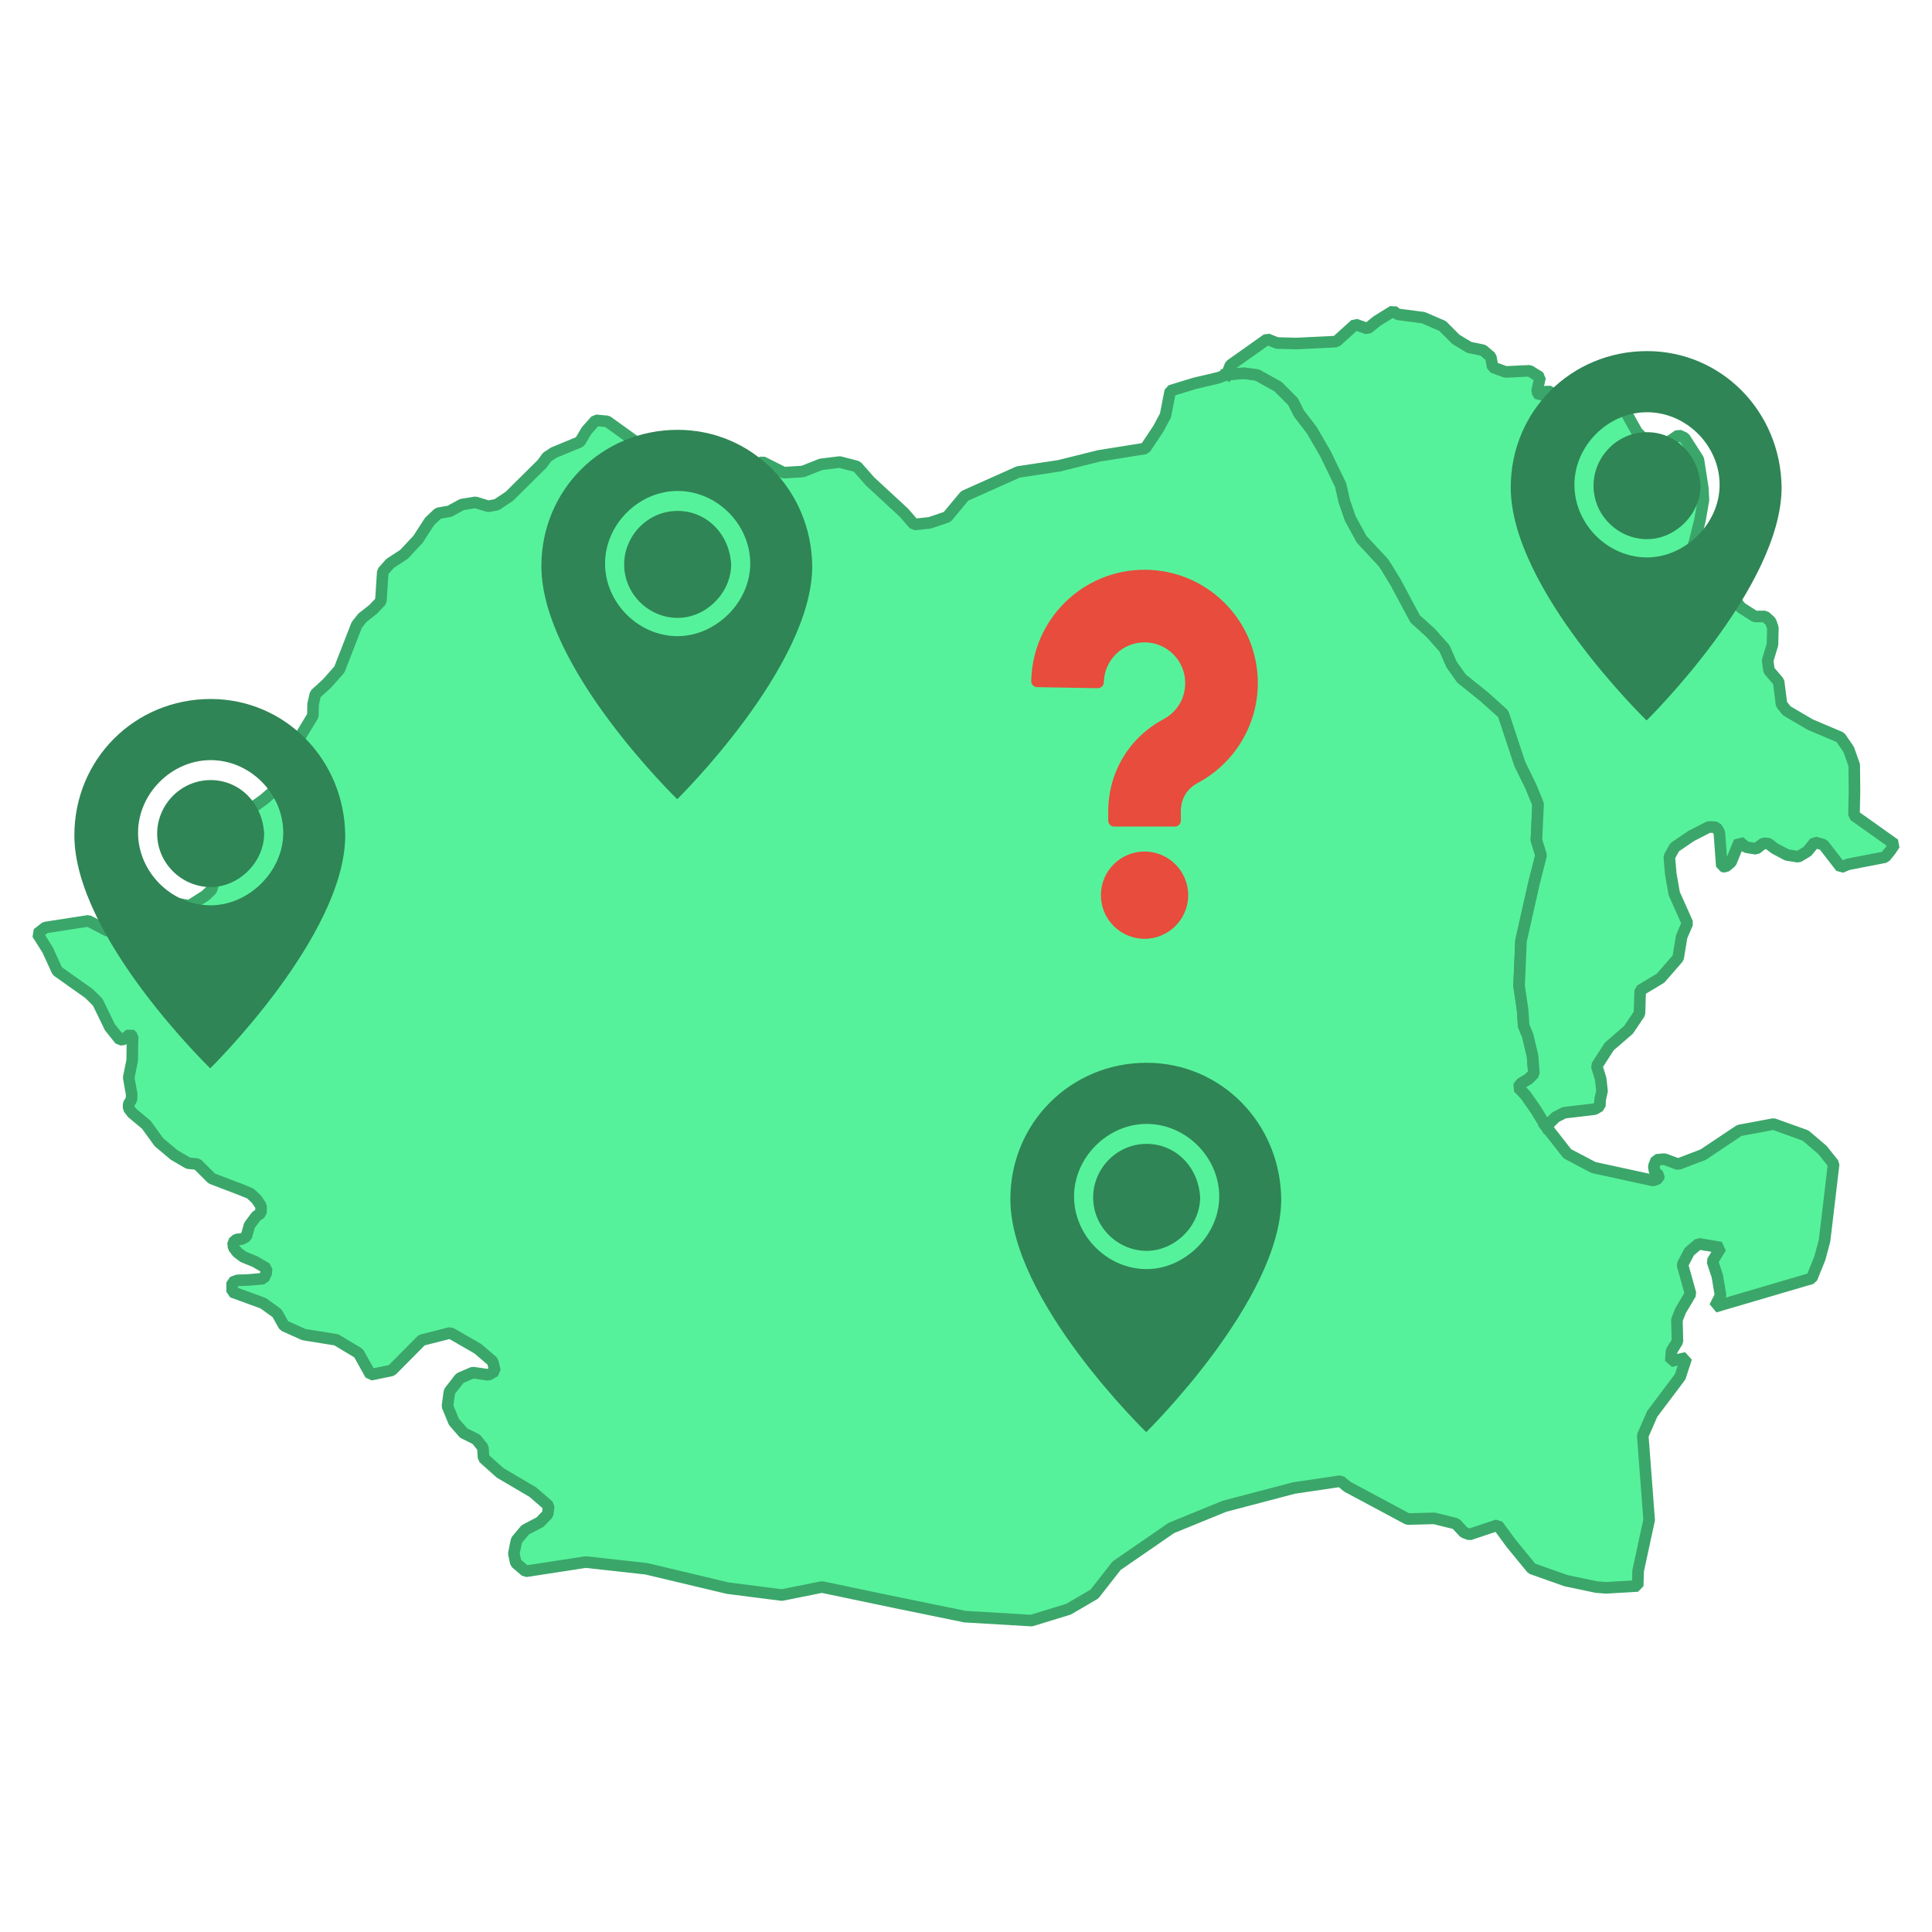
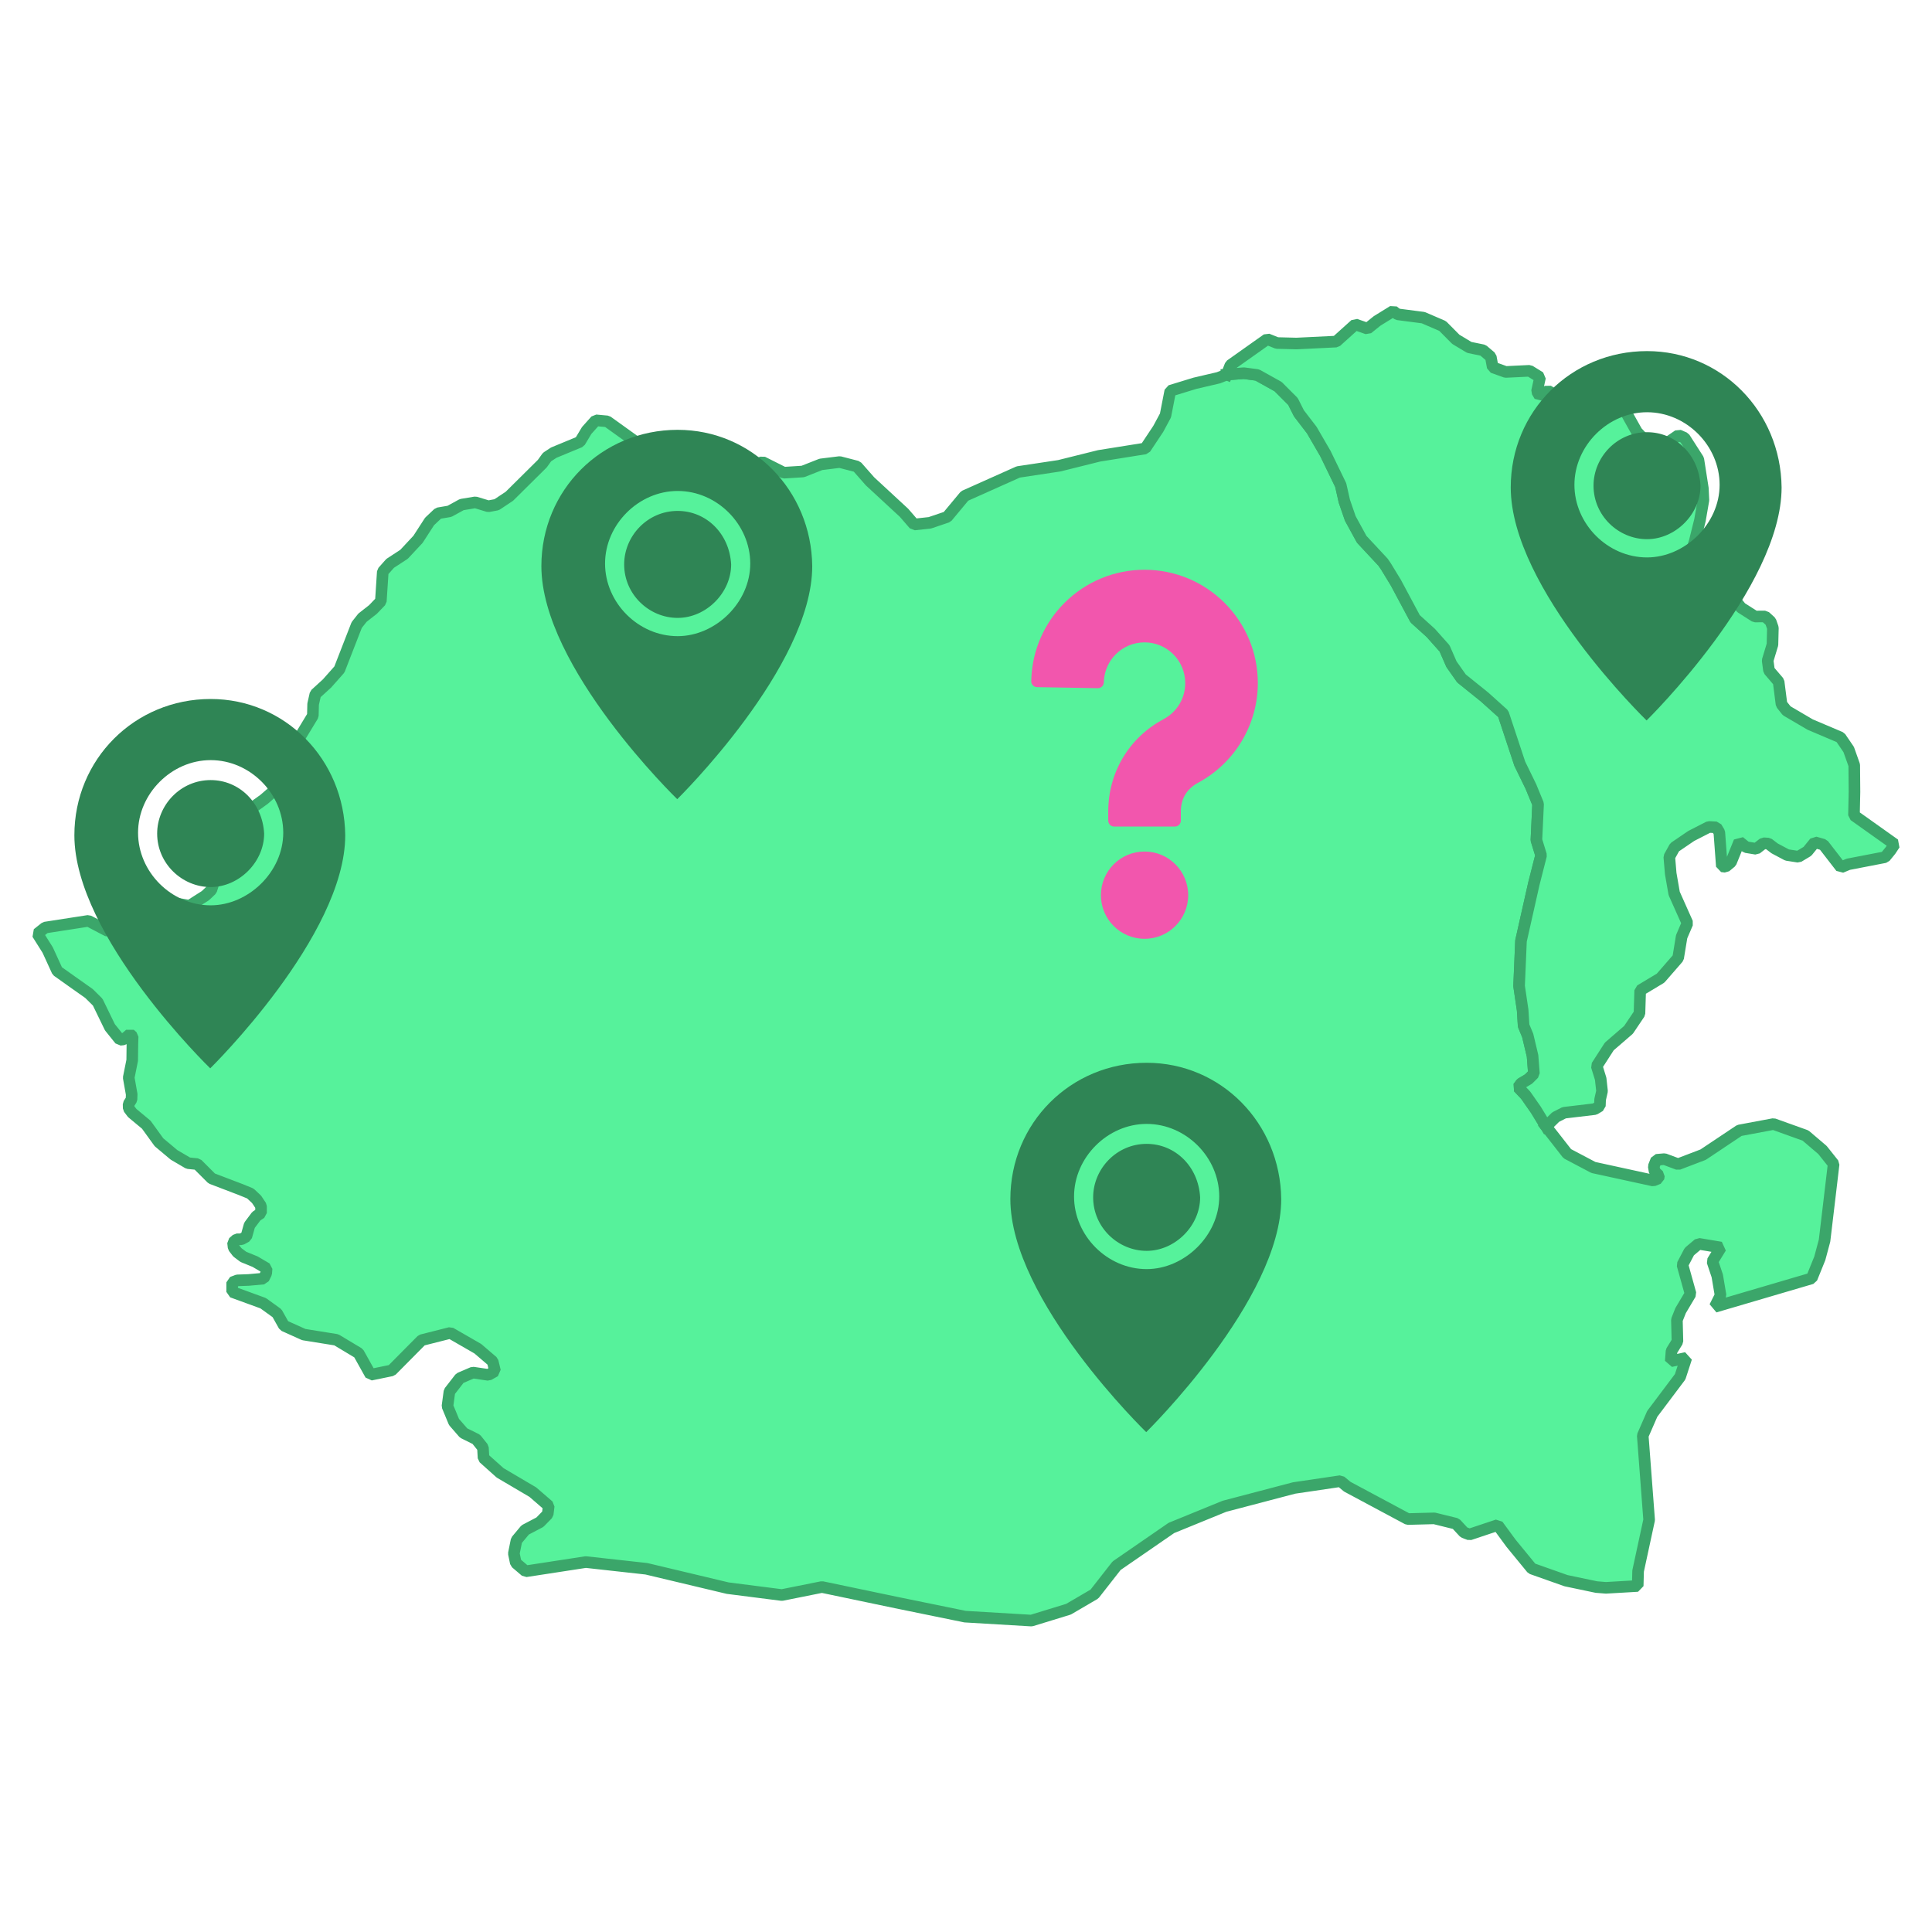
<svg xmlns="http://www.w3.org/2000/svg" width="200mm" height="200mm" viewBox="0 0 200 200" version="1.1" id="svg1" xml:space="preserve">
  <defs id="defs1">
    <style type="text/css" id="style1">
   
    .fil0 {fill:black}
   
  </style>
  </defs>
  <g id="layer1">
    <g fill="none" font-size="54.167px" font-family="'.AppleSystemUIFont'" stroke="#000000" stroke-linejoin="bevel" stroke-width="1" stroke-opacity="1" font-weight="400" font-style="normal" stroke-linecap="square" id="g1" transform="matrix(0.08466653,0,0,0.08466653,-65.40879,-359.2145)" style="fill-rule:evenodd" />
    <g fill="none" font-size="54.167px" font-family="'.AppleSystemUIFont'" stroke="#000000" stroke-linejoin="bevel" stroke-width="1" stroke-opacity="1" font-weight="400" font-style="normal" stroke-linecap="square" id="g2" transform="matrix(0.08466653,0,0,0.08466653,-65.40879,-359.2145)" style="fill-rule:evenodd" />
    <g fill="none" transform="matrix(0.9997508,0,0,0.9997508,-65.40879,-359.2145)" font-size="54.167px" font-family="'.AppleSystemUIFont'" stroke="#000000" stroke-linejoin="bevel" stroke-width="1" stroke-opacity="1" font-weight="400" font-style="normal" stroke-linecap="square" id="g3" style="fill-rule:evenodd" />
    <g fill="none" transform="matrix(0.08464545,0,0,0.08464545,-65.40879,-359.2145)" font-size="54.167px" font-family="'.AppleSystemUIFont'" stroke="#000000" stroke-linejoin="bevel" stroke-width="1" stroke-opacity="1" font-weight="400" font-style="normal" stroke-linecap="square" id="g4" style="fill-rule:evenodd" />
    <g fill="none" transform="matrix(0.08464545,0,0,0.08464545,-65.40879,-359.2145)" font-size="54.167px" font-family="'.AppleSystemUIFont'" stroke="#000000" stroke-linejoin="bevel" stroke-width="1" stroke-opacity="1" font-weight="400" font-style="normal" stroke-linecap="square" id="g6" style="fill-rule:evenodd" />
    <g fill="none" transform="matrix(0.9997508,0,0,0.9997508,-65.40879,-359.2145)" font-size="54.167px" font-family="'.AppleSystemUIFont'" stroke="#000000" stroke-linejoin="bevel" stroke-width="1" stroke-opacity="1" font-weight="400" font-style="normal" stroke-linecap="square" id="g7" style="fill-rule:evenodd" />
    <g fill="none" transform="matrix(0.9997508,0,0,0.9997508,-65.40879,-359.2145)" font-size="54.167px" font-family="'.AppleSystemUIFont'" stroke="#000000" stroke-linejoin="bevel" stroke-width="1" stroke-opacity="1" font-weight="400" font-style="normal" stroke-linecap="square" id="g8" style="fill-rule:evenodd" />
    <g fill="none" transform="matrix(0.9997508,0,0,0.9997508,-65.40879,-359.2145)" font-size="54.167px" font-family="'.AppleSystemUIFont'" stroke="#000000" stroke-linejoin="bevel" stroke-width="1" stroke-opacity="1" font-weight="400" font-style="normal" stroke-linecap="square" id="g9" style="fill-rule:evenodd" />
    <g fill="none" transform="matrix(0.9997508,0,0,0.9997508,-65.40879,-359.2145)" font-size="54.167px" font-family="'.AppleSystemUIFont'" stroke="#000000" stroke-linejoin="bevel" stroke-width="1" stroke-opacity="1" font-weight="400" font-style="normal" stroke-linecap="square" id="g10" style="fill-rule:evenodd" />
    <g fill="none" transform="matrix(0.9997508,0,0,0.9997508,-62.52156,-354.9947)" font-size="54.167px" font-family="'.AppleSystemUIFont'" stroke="#000000" stroke-linejoin="bevel" stroke-width="1" stroke-opacity="1" font-weight="400" font-style="normal" stroke-linecap="square" id="g11" style="fill-rule:evenodd" />
    <g fill="none" transform="matrix(0.9997508,0,0,0.9997508,-62.52156,-354.9947)" font-size="54.167px" font-family="'.AppleSystemUIFont'" stroke="#000000" stroke-linejoin="bevel" stroke-width="1" stroke-opacity="1" font-weight="400" font-style="normal" stroke-linecap="square" id="g13" style="fill-rule:evenodd" />
    <g fill="none" transform="matrix(0.9997508,0,0,0.9997508,-62.52156,-354.9947)" font-size="54.167px" font-family="'.AppleSystemUIFont'" stroke="#000000" stroke-linejoin="bevel" stroke-width="1" stroke-opacity="1" font-weight="400" font-style="normal" stroke-linecap="square" id="g14" style="fill-rule:evenodd" />
    <g fill="none" transform="matrix(0.08464545,0,0,0.08464545,-62.52156,-354.9947)" font-size="54.167px" font-family="'.AppleSystemUIFont'" stroke="#000000" stroke-linejoin="bevel" stroke-width="1" stroke-opacity="1" font-weight="400" font-style="normal" stroke-linecap="square" id="g16" style="fill-rule:evenodd" />
    <g fill="none" transform="matrix(0.08464545,0,0,0.08464545,-62.52156,-354.9947)" font-size="54.167px" font-family="'.AppleSystemUIFont'" stroke="#000000" stroke-linejoin="bevel" stroke-width="1" stroke-opacity="1" font-weight="400" font-style="normal" stroke-linecap="square" id="g18" style="fill-rule:evenodd" />
    <g fill="none" transform="matrix(0.08464545,0,0,0.08464545,-62.52156,-354.9947)" font-size="54.167px" font-family="'.AppleSystemUIFont'" stroke="#000000" stroke-linejoin="bevel" stroke-width="1" stroke-opacity="1" font-weight="400" font-style="normal" stroke-linecap="square" id="g22" style="fill-rule:evenodd" />
    <g fill="none" transform="matrix(0.9997508,0,0,0.9997508,-62.52156,-354.9947)" font-size="54.167px" font-family="'.AppleSystemUIFont'" stroke="#000000" stroke-linejoin="bevel" stroke-width="1" stroke-opacity="1" font-weight="400" font-style="normal" stroke-linecap="square" id="g23" style="fill-rule:evenodd" />
    <g fill="none" transform="matrix(0.9997508,0,0,0.9997508,-62.52156,-354.9947)" font-size="54.167px" font-family="'.AppleSystemUIFont'" stroke="#000000" stroke-linejoin="bevel" stroke-width="1" stroke-opacity="1" font-weight="400" font-style="normal" stroke-linecap="square" id="g24" style="fill-rule:evenodd" />
    <g fill="none" transform="matrix(0.9997508,0,0,0.9997508,-62.52156,-354.9947)" font-size="54.167px" font-family="'.AppleSystemUIFont'" stroke="#000000" stroke-linejoin="bevel" stroke-width="1" stroke-opacity="1" font-weight="400" font-style="normal" stroke-linecap="square" id="g25" style="fill-rule:evenodd" />
    <g fill="none" font-size="54.167px" font-family="'.AppleSystemUIFont'" stroke="#000000" stroke-linejoin="bevel" stroke-width="1" stroke-opacity="1" font-weight="400" font-style="normal" stroke-linecap="square" id="g26" transform="matrix(0.08466653,0,0,0.08466653,-65.40879,-359.2145)" style="fill-rule:evenodd" />
    <g fill="none" transform="matrix(0.9997508,0,0,0.9997508,-62.52156,-354.9947)" font-size="54.167px" font-family="'.AppleSystemUIFont'" stroke="#000000" stroke-linejoin="bevel" stroke-width="1" stroke-opacity="1" font-weight="400" font-style="normal" stroke-linecap="square" id="g27" style="fill-rule:evenodd" />
    <g fill="none" transform="matrix(0.9997508,0,0,0.9997508,-62.52156,-354.9947)" font-size="54.167px" font-family="'.AppleSystemUIFont'" stroke="#000000" stroke-linejoin="bevel" stroke-width="1" stroke-opacity="1" font-weight="400" font-style="normal" stroke-linecap="square" id="g28" style="fill-rule:evenodd" />
    <g fill="none" transform="matrix(0.9997508,0,0,0.9997508,-62.52156,-354.9947)" font-size="54.167px" font-family="'.AppleSystemUIFont'" stroke="#000000" stroke-linejoin="bevel" stroke-width="1" stroke-opacity="1" font-weight="400" font-style="normal" stroke-linecap="square" id="g29" style="fill-rule:evenodd" />
    <g fill="none" transform="matrix(0.9997508,0,0,0.9997508,-62.52156,-354.9947)" font-size="54.167px" font-family="'.AppleSystemUIFont'" stroke="#000000" stroke-linejoin="bevel" stroke-width="1" stroke-opacity="1" font-weight="400" font-style="normal" stroke-linecap="square" id="g30" style="fill-rule:evenodd" />
    <g fill="none" font-size="54.167px" font-family="'.AppleSystemUIFont'" stroke="#000000" stroke-linejoin="bevel" stroke-width="1" stroke-opacity="1" font-weight="400" font-style="normal" stroke-linecap="square" id="g31" transform="matrix(0.08466653,0,0,0.08466653,-65.40879,-359.2145)" style="fill-rule:evenodd" />
    <g fill="#56f29b" transform="matrix(0.06248867,0,0,0.06248867,-7.035303,23.3838)" font-size="54.167px" font-family="'.AppleSystemUIFont'" stroke="#3ba66a" stroke-linejoin="bevel" stroke-width="9.449" stroke-opacity="1" font-weight="400" font-style="normal" stroke-linecap="square" fill-opacity="1" id="g17" style="fill-rule:evenodd">
      <path fill-rule="evenodd" vector-effect="none" d="m 2673.83,1492.02 35.13,44.98 43.31,22.86 99.19,21.62 8.58,-3.48 0.76,-4.95 -7.15,-6.4 -1.43,-8.62 4.29,-10.83 13.45,-1.19 22.61,8.42 41.45,-15.82 60.08,-40.13 56.5,-10.58 53.02,19.01 28.12,23.97 18.47,23.21 -3.56,30.22 -2.23,18.82 -9.26,77.92 -7.86,29.31 -13.44,33.19 -160.52,47.19 9.54,-19.03 -5.44,-32.23 -8.06,-24.12 14.02,-22.9 -36.88,-6.18 -15.35,12.94 -11.41,21.76 13.43,48.18 -16.51,27.8 -6.11,15.41 0.89,35.67 -9.81,15.91 -1.3,16.9 25.81,-5.6 -10.21,31.35 -46.24,61.44 -15.72,36.02 10.58,139.66 -18.28,84.61 -0.65,24.82 -52.62,3.06 -15.77,-1.27 -50.33,-10.56 -56.74,-20.08 -34.39,-41.93 -22.07,-30.09 -46.72,15.57 -9.14,-3.42 -13.4,-14.47 -35.9,-8.84 -43.92,1.16 -100.12,-53.6 -11.16,-9.25 -77.02,11.39 -115.31,30.3 -87.92,35.9 -90.76,62.56 -36.72,46.94 -42.95,25.12 -61.43,18.83 -109.92,-6.52 -114.41,-23.41 -122.69,-25.68 -66.38,13.32 -89.62,-11.42 -134.77,-32.11 -100.44,-11.12 -99.637,15.32 -16.328,-13.93 -3.237,-15.56 4.411,-21.83 14.415,-17.28 24.316,-12.75 12.97,-13.25 1.67,-13.77 -26.32,-22.8 -54.169,-31.92 -22.091,-19.74 -5.408,-4.87 -0.989,-17.17 -11.002,-13.78 -21.001,-10.44 -15.932,-18.29 -10.825,-26.14 3.263,-24.21 17.281,-22.25 21.504,-9.25 25.784,3.82 10.958,-6.16 -3.87,-16.09 -24.661,-21.12 -45.482,-26.19 -47.464,12.01 -49.717,50.16 -34.912,7.18 -19.919,-35.73 -36.904,-22.16 -53.846,-8.66 -32.755,-14.73 -11.64,-20.69 -22.953,-16.56 -51.343,-18.71 0.029,-15.8 8.608,-3.32 18.504,-0.66 24.935,-2.25 4.339,-8.74 0.632,-8.13 -19.056,-11.23 -19.437,-7.93 -9.944,-7.51 -6.238,-8.08 -0.934,-8.22 6.03,-5.3 7.907,-0.02 8.105,-4.46 5.22,-18.73 11.299,-15.1 7.842,-5.23 0.007,-11.52 -7.398,-11.1 -10.369,-9.74 -15.509,-6.33 -48.463,-18.52 -23.818,-23.81 -15.139,-1.54 -23.455,-13.74 -24.955,-20.94 -21.002,-29.04 -23.284,-19.35 -5.863,-7.75 -0.182,-7.06 4.845,-7.56 0.296,-8.53 -4.921,-27.68 5.773,-28.72 0.332,-27.19 0.403,-12.25 -4.462,-3.97 -4.387,3.87 -6.256,4.87 -5.878,0.65 -16.675,-20.75 -20.218,-41.63 -14.447,-14.31 -28.564,-20.18 -23.927,-17 -15.898,-34.77 -17.041,-27.07 12.862,-10.22 71.668,-11.11 32.061,16.84 15.063,-4.64 15.116,-11.39 8.401,-9.28 2.014,-10.25 7.802,-12.52 24.199,-4.78 62.704,11.07 26.346,-16.77 9.891,-9.37 6.783,-21.41 7.479,-17.11 23.018,-8.24 0.356,-15.91 -2.602,-17.49 14.907,-37.997 8.681,-15.487 12.977,-5.217 15.914,-11.455 27.699,-24.13 -5.197,-22.288 6.083,-16.081 29.371,-38.548 22.684,-37.414 0.454,-19.206 3.766,-16.629 19.273,-17.583 20.489,-23.121 28.651,-73.658 9.616,-12.194 17.353,-13.564 13.045,-13.631 3.211,-49.011 12.175,-13.737 23.052,-15.051 23.133,-24.791 19.134,-29.581 14.425,-13.629 18.553,-3.14 20.38,-11.191 22.516,-3.724 21.451,6.512 13.866,-2.6 21.124,-14.065 54.45,-53.95 7.82,-10.888 11.13,-7.335 43.26,-17.884 11.32,-18.85 15.05,-16.835 18.98,1.737 60.98,43.786 66.51,-1.374 12.13,1.788 3.9,0.944 8.07,3.621 88.02,22.317 13.76,-2.175 3.76,-1.644 35.41,17.788 31.48,-1.993 29.99,-11.805 31.14,-3.852 28.57,7.384 21.64,24.598 56.36,52.124 16.77,19.366 25.98,-2.829 28.69,-9.7 28.94,-34.795 88.86,-39.738 67.84,-10.234 66.03,-16.44 76.43,-12.216 21.66,-32.592 11.9,-22.144 7.95,-40.795 40.83,-12.496 38.86,-9.063 13.84,-5.393 28.39,-2.229 22.13,2.948 34.57,19.258 24.59,24.597 9.96,19.754 21.25,27.679 22.67,39.096 25.26,52.098 5.99,26.571 9.85,28.585 18.92,34.588 35.28,37.842 4.98,7.238 16.37,26.904 31.91,59.662 25.88,23.435 22.85,25.644 11.45,26.229 16.63,23.581 38.09,30.626 31.05,27.927 27.36,82.653 18.41,37.768 11.93,28.983 -2.77,59.771 7.76,25.2 -11.99,47.09 -21.32,94.7 -3.16,74.74 5.91,40 1.62,25.77 6.74,16.21 8.03,33.73 2.27,29.55 -8.76,8.81 -12.49,7.46 -4.68,6.37 12.24,12.93 16.92,24.21 16.91,27.78" id="path16" style="stroke-width:19.203;stroke-dasharray:none" />
      <path fill-rule="evenodd" vector-effect="none" d="m 2144.83,246.262 6.11,-15.527 60.94,-43.153 16.17,6.457 32.33,0.836 65.79,-3.212 31.61,-28.465 20.22,7.067 15.93,-12.83 26.63,-16.438 3.98,3.162 3.53,2.364 42.26,5.482 32.07,13.811 21.95,22.137 22.31,13.41 22.69,4.639 12.91,10.954 3.2,17.305 21.43,7.706 39.64,-1.9 17.33,10.748 -5.08,23.425 4.4,7.454 13.77,-8.541 10.97,6.373 6.45,16.888 6.7,7.873 19.05,-27.731 21.5,1.677 52.25,8.692 30.4,54.263 18.26,19.123 15.55,7.366 18.72,-9.657 16.36,-11.241 10.02,4.373 22.9,35.738 7.51,47.932 0.93,19.503 -5.73,33.128 -8.81,35.44 -7.29,23.097 4.58,18.057 8.38,14.868 12.69,4.355 42.23,28.639 16.31,20.56 22.94,14.64 16.83,-0.102 9.21,8.348 3.72,10.661 -0.71,27.616 -7.95,26.34 2.2,16.484 15.97,18.7 2.9,22.682 1.87,14.613 8.58,10.839 38.96,22.859 50.1,21.26 13.68,20.075 9.17,25.824 0.38,44.437 -0.82,38.819 67.32,47.836 -6.67,10.13 -9.2,11.27 -60.84,11.75 -12.2,5.1 -29.02,-37.51 -14.28,-4.07 -12.26,15.12 -14.92,8.93 -18.8,-2.93 -20.55,-10.93 -10.48,-8 -8.1,-0.53 -11.91,9.23 -16.73,-2.75 -11.27,-9.07 -13.8,34.02 -9.17,7.54 -6.03,-0.76 -4.17,-56.28 -4.96,-8.278 -12.43,-0.664 -29.15,14.942 -27.48,18.72 -8.83,15.89 2.34,27.7 5.74,32.91 21.97,49.24 -9.62,22.43 -5.79,35.22 -29.13,33.47 -33.75,20.27 -1.18,38.33 -18.14,26.98 -31.87,27.54 -20.83,32.39 6.56,21.25 2.25,20.31 -3.17,14.01 -0.4,10.72 -8.51,5.11 -50.62,6.01 -14.09,7.19 -15.91,15.67 -16.91,-27.78 -16.92,-24.21 -12.24,-12.93 4.68,-6.37 12.49,-7.46 8.76,-8.81 -2.27,-29.55 -8.03,-33.73 -6.74,-16.21 -1.62,-25.77 -5.91,-40 3.16,-74.74 21.32,-94.7 11.99,-47.09 -7.76,-25.2 2.77,-59.771 -11.93,-28.983 -18.41,-37.768 -27.36,-82.653 -31.05,-27.927 -38.09,-30.626 -16.63,-23.581 -11.45,-26.229 -22.85,-25.644 -25.88,-23.435 -31.91,-59.662 -16.37,-26.904 -4.98,-7.238 -35.28,-37.842 -18.92,-34.588 -9.85,-28.585 -5.99,-26.571 -25.26,-52.098 -22.67,-39.096 -21.25,-27.679 -9.96,-19.754 -24.59,-24.597 -34.57,-19.258 -22.13,-2.948 -28.39,2.229" id="path17" style="stroke-width:19.203;stroke-dasharray:none" />
    </g>
    <g fill="#b7484b" transform="matrix(0.06248867,0,0,0.06248867,-7.035303,23.3838)" font-size="54.167px" font-family="'.AppleSystemUIFont'" stroke="#232323" stroke-linejoin="bevel" stroke-width="1" stroke-opacity="1" font-weight="400" font-style="normal" stroke-linecap="square" fill-opacity="1" id="g21" style="fill-rule:evenodd">
      <path fill-rule="evenodd" vector-effect="non-scaling-stroke" d="m 2855.48,780.634 c 0,6.523 -5.29,11.811 -11.81,11.811 -6.52,0 -11.81,-5.288 -11.81,-11.811 0,-6.523 5.29,-11.811 11.81,-11.811 6.52,0 11.81,5.288 11.81,11.811" id="path18" />
      <path fill-rule="evenodd" vector-effect="non-scaling-stroke" d="m 2023.54,1963.19 c 0,6.53 -5.28,11.81 -11.81,11.81 -6.52,0 -11.81,-5.28 -11.81,-11.81 0,-6.52 5.29,-11.81 11.81,-11.81 6.53,0 11.81,5.29 11.81,11.81" id="path19" />
      <path fill-rule="evenodd" vector-effect="non-scaling-stroke" d="m 1243.05,910.139 c 0,6.523 -5.29,11.811 -11.81,11.811 -6.53,0 -11.81,-5.288 -11.81,-11.811 0,-6.523 5.28,-11.811 11.81,-11.811 6.52,0 11.81,5.288 11.81,11.811" id="path20" />
      <path fill-rule="evenodd" vector-effect="non-scaling-stroke" d="m 478.658,1343.1 c 0,6.52 -5.288,11.81 -11.811,11.81 -6.523,0 -11.811,-5.29 -11.811,-11.81 0,-6.53 5.288,-11.82 11.811,-11.82 6.523,0 11.811,5.29 11.811,11.82" id="path21" />
    </g>
    <g id="g2-4" transform="matrix(0.4394836,0,0,0.4394836,148.4367,33.48889)" style="fill:#2f8555;fill-opacity:1">
      <path d="m 50.2,25.6 c -7.1,0 -12.6,5.9 -12.6,12.6 0,7.1 5.9,12.6 12.6,12.6 6.7,0 12.6,-5.9 12.6,-12.6 C 62.4,30.9 56.9,25.6 50.2,25.6 Z" id="path1" style="fill:#2f8555;fill-opacity:1" />
      <path d="m 50.1,93.5 c 0,0 31.8,-31.2 31.8,-54.9 C 81.7,20.7 67.7,6.5 50.2,6.5 32.3,6.5 18.1,20.7 18.1,38.6 c 0,23.9 32,54.9 32,54.9 m 0.1,-38.4 c -9.3,0 -17.1,-7.9 -17.1,-17.1 0,-9.2 7.9,-17.1 17.1,-17.1 9.3,0 17.1,7.9 17.1,17.1 0,9.2 -8.2,17.1 -17.1,17.1 z" id="path2" style="fill:#2f8555;fill-opacity:1" />
    </g>
    <g id="g12" transform="matrix(0.4394836,0,0,0.4394836,96.63831,107.1618)" style="fill:#2f8555;fill-opacity:1">
      <path d="m 50.2,25.6 c -7.1,0 -12.6,5.9 -12.6,12.6 0,7.1 5.9,12.6 12.6,12.6 6.7,0 12.6,-5.9 12.6,-12.6 C 62.4,30.9 56.9,25.6 50.2,25.6 Z" id="path5" style="fill:#2f8555;fill-opacity:1" />
      <path d="m 50.1,93.5 c 0,0 31.8,-31.2 31.8,-54.9 C 81.7,20.7 67.7,6.5 50.2,6.5 32.3,6.5 18.1,20.7 18.1,38.6 c 0,23.9 32,54.9 32,54.9 m 0.1,-38.4 c -9.3,0 -17.1,-7.9 -17.1,-17.1 0,-9.2 7.9,-17.1 17.1,-17.1 9.3,0 17.1,7.9 17.1,17.1 0,9.2 -8.2,17.1 -17.1,17.1 z" id="path6" style="fill:#2f8555;fill-opacity:1" />
    </g>
    <g id="g15" transform="matrix(0.4394836,0,0,0.4394836,48.08875,41.63901)" style="fill:#2f8555;fill-opacity:1">
      <path d="m 50.2,25.6 c -7.1,0 -12.6,5.9 -12.6,12.6 0,7.1 5.9,12.6 12.6,12.6 6.7,0 12.6,-5.9 12.6,-12.6 C 62.4,30.9 56.9,25.6 50.2,25.6 Z" id="path12" style="fill:#2f8555;fill-opacity:1" />
      <path d="m 50.1,93.5 c 0,0 31.8,-31.2 31.8,-54.9 C 81.7,20.7 67.7,6.5 50.2,6.5 32.3,6.5 18.1,20.7 18.1,38.6 c 0,23.9 32,54.9 32,54.9 m 0.1,-38.4 c -9.3,0 -17.1,-7.9 -17.1,-17.1 0,-9.2 7.9,-17.1 17.1,-17.1 9.3,0 17.1,7.9 17.1,17.1 0,9.2 -8.2,17.1 -17.1,17.1 z" id="path13" style="fill:#2f8555;fill-opacity:1" />
    </g>
    <g id="g32" transform="matrix(0.4394836,0,0,0.4394836,-0.2552073,69.50295)" style="fill:#2f8555;fill-opacity:1">
      <path d="m 50.2,25.6 c -7.1,0 -12.6,5.9 -12.6,12.6 0,7.1 5.9,12.6 12.6,12.6 6.7,0 12.6,-5.9 12.6,-12.6 C 62.4,30.9 56.9,25.6 50.2,25.6 Z" id="path15" style="fill:#2f8555;fill-opacity:1" />
      <path d="m 50.1,93.5 c 0,0 31.8,-31.2 31.8,-54.9 C 81.7,20.7 67.7,6.5 50.2,6.5 32.3,6.5 18.1,20.7 18.1,38.6 c 0,23.9 32,54.9 32,54.9 m 0.1,-38.4 c -9.3,0 -17.1,-7.9 -17.1,-17.1 0,-9.2 7.9,-17.1 17.1,-17.1 9.3,0 17.1,7.9 17.1,17.1 0,9.2 -8.2,17.1 -17.1,17.1 z" id="path22" style="fill:#2f8555;fill-opacity:1" />
    </g>
-     <g id="g2-0" transform="matrix(0.0892782,0,0,0.0892782,106.7523,58.98101)" style="clip-rule:evenodd;fill:#e74c3c;fill-opacity:1;fill-rule:evenodd;image-rendering:optimizeQuality;shape-rendering:geometricPrecision;text-rendering:geometricPrecision">
-       <path class="fil0" d="m 131.4,326.72 c 27.94,0 50.6,22.66 50.6,50.6 0,27.94 -22.66,50.6 -50.6,50.6 -27.94,0 -50.6,-22.66 -50.6,-50.6 0,-27.94 22.66,-50.6 50.6,-50.6 z" id="path1-3" style="fill:#e74c3c;fill-opacity:1" />
-       <path class="fil0" d="M 0.16,125.47 C 1.62,92.62 15.26,61.72 38.51,38.48 63.22,13.77 96.44,0 131.39,0 c 34.95,0 68.17,13.77 92.88,38.48 24.71,24.7 38.48,57.93 38.48,92.88 0,23.8 -6.47,46.96 -18.7,67.37 -12.22,20.4 -29.83,37.15 -50.8,48.38 -6.04,3.24 -11.22,7.82 -14.75,13.73 -3.54,5.9 -5.02,12.73 -5.02,19.56 v 10.49 c 0,3.78 -3.08,6.86 -6.85,6.86 H 96.15 c -3.77,0 -6.85,-3.08 -6.85,-6.86 V 280.4 c 0,-22.16 5.74,-43.67 17.13,-62.68 11.4,-19.05 27.75,-34.18 47.29,-44.65 7.55,-4.04 13.87,-10.12 18.27,-17.47 4.39,-7.34 6.57,-15.7 6.57,-24.24 0,-12.56 -4.93,-24.48 -13.81,-33.36 -8.89,-8.88 -20.8,-13.81 -33.36,-13.81 -12.56,0 -24.48,4.93 -33.36,13.81 -7.99,7.99 -12.84,18.51 -13.68,29.78 l -0.24,3.19 c -0.27,3.63 -3.31,6.41 -6.95,6.35 L 6.74,136.11 c -1.92,-0.04 -3.56,-0.76 -4.87,-2.16 -1.32,-1.4 -1.94,-3.08 -1.86,-5 z" id="path2-3" style="fill:#e74c3c;fill-opacity:1" />
+     <g id="g2-0" transform="matrix(0.0892782,0,0,0.0892782,106.7523,58.98101)" style="clip-rule:evenodd;fill:#f256ad;fill-opacity:1;fill-rule:evenodd;image-rendering:optimizeQuality;shape-rendering:geometricPrecision;text-rendering:geometricPrecision">
+       <path class="fil0" d="m 131.4,326.72 c 27.94,0 50.6,22.66 50.6,50.6 0,27.94 -22.66,50.6 -50.6,50.6 -27.94,0 -50.6,-22.66 -50.6,-50.6 0,-27.94 22.66,-50.6 50.6,-50.6 z" id="path1-3" style="fill:#f256ad;fill-opacity:1" />
+       <path class="fil0" d="M 0.16,125.47 C 1.62,92.62 15.26,61.72 38.51,38.48 63.22,13.77 96.44,0 131.39,0 c 34.95,0 68.17,13.77 92.88,38.48 24.71,24.7 38.48,57.93 38.48,92.88 0,23.8 -6.47,46.96 -18.7,67.37 -12.22,20.4 -29.83,37.15 -50.8,48.38 -6.04,3.24 -11.22,7.82 -14.75,13.73 -3.54,5.9 -5.02,12.73 -5.02,19.56 v 10.49 c 0,3.78 -3.08,6.86 -6.85,6.86 H 96.15 c -3.77,0 -6.85,-3.08 -6.85,-6.86 V 280.4 c 0,-22.16 5.74,-43.67 17.13,-62.68 11.4,-19.05 27.75,-34.18 47.29,-44.65 7.55,-4.04 13.87,-10.12 18.27,-17.47 4.39,-7.34 6.57,-15.7 6.57,-24.24 0,-12.56 -4.93,-24.48 -13.81,-33.36 -8.89,-8.88 -20.8,-13.81 -33.36,-13.81 -12.56,0 -24.48,4.93 -33.36,13.81 -7.99,7.99 -12.84,18.51 -13.68,29.78 l -0.24,3.19 c -0.27,3.63 -3.31,6.41 -6.95,6.35 L 6.74,136.11 c -1.92,-0.04 -3.56,-0.76 -4.87,-2.16 -1.32,-1.4 -1.94,-3.08 -1.86,-5 z" id="path2-3" style="fill:#f256ad;fill-opacity:1" />
    </g>
  </g>
</svg>
